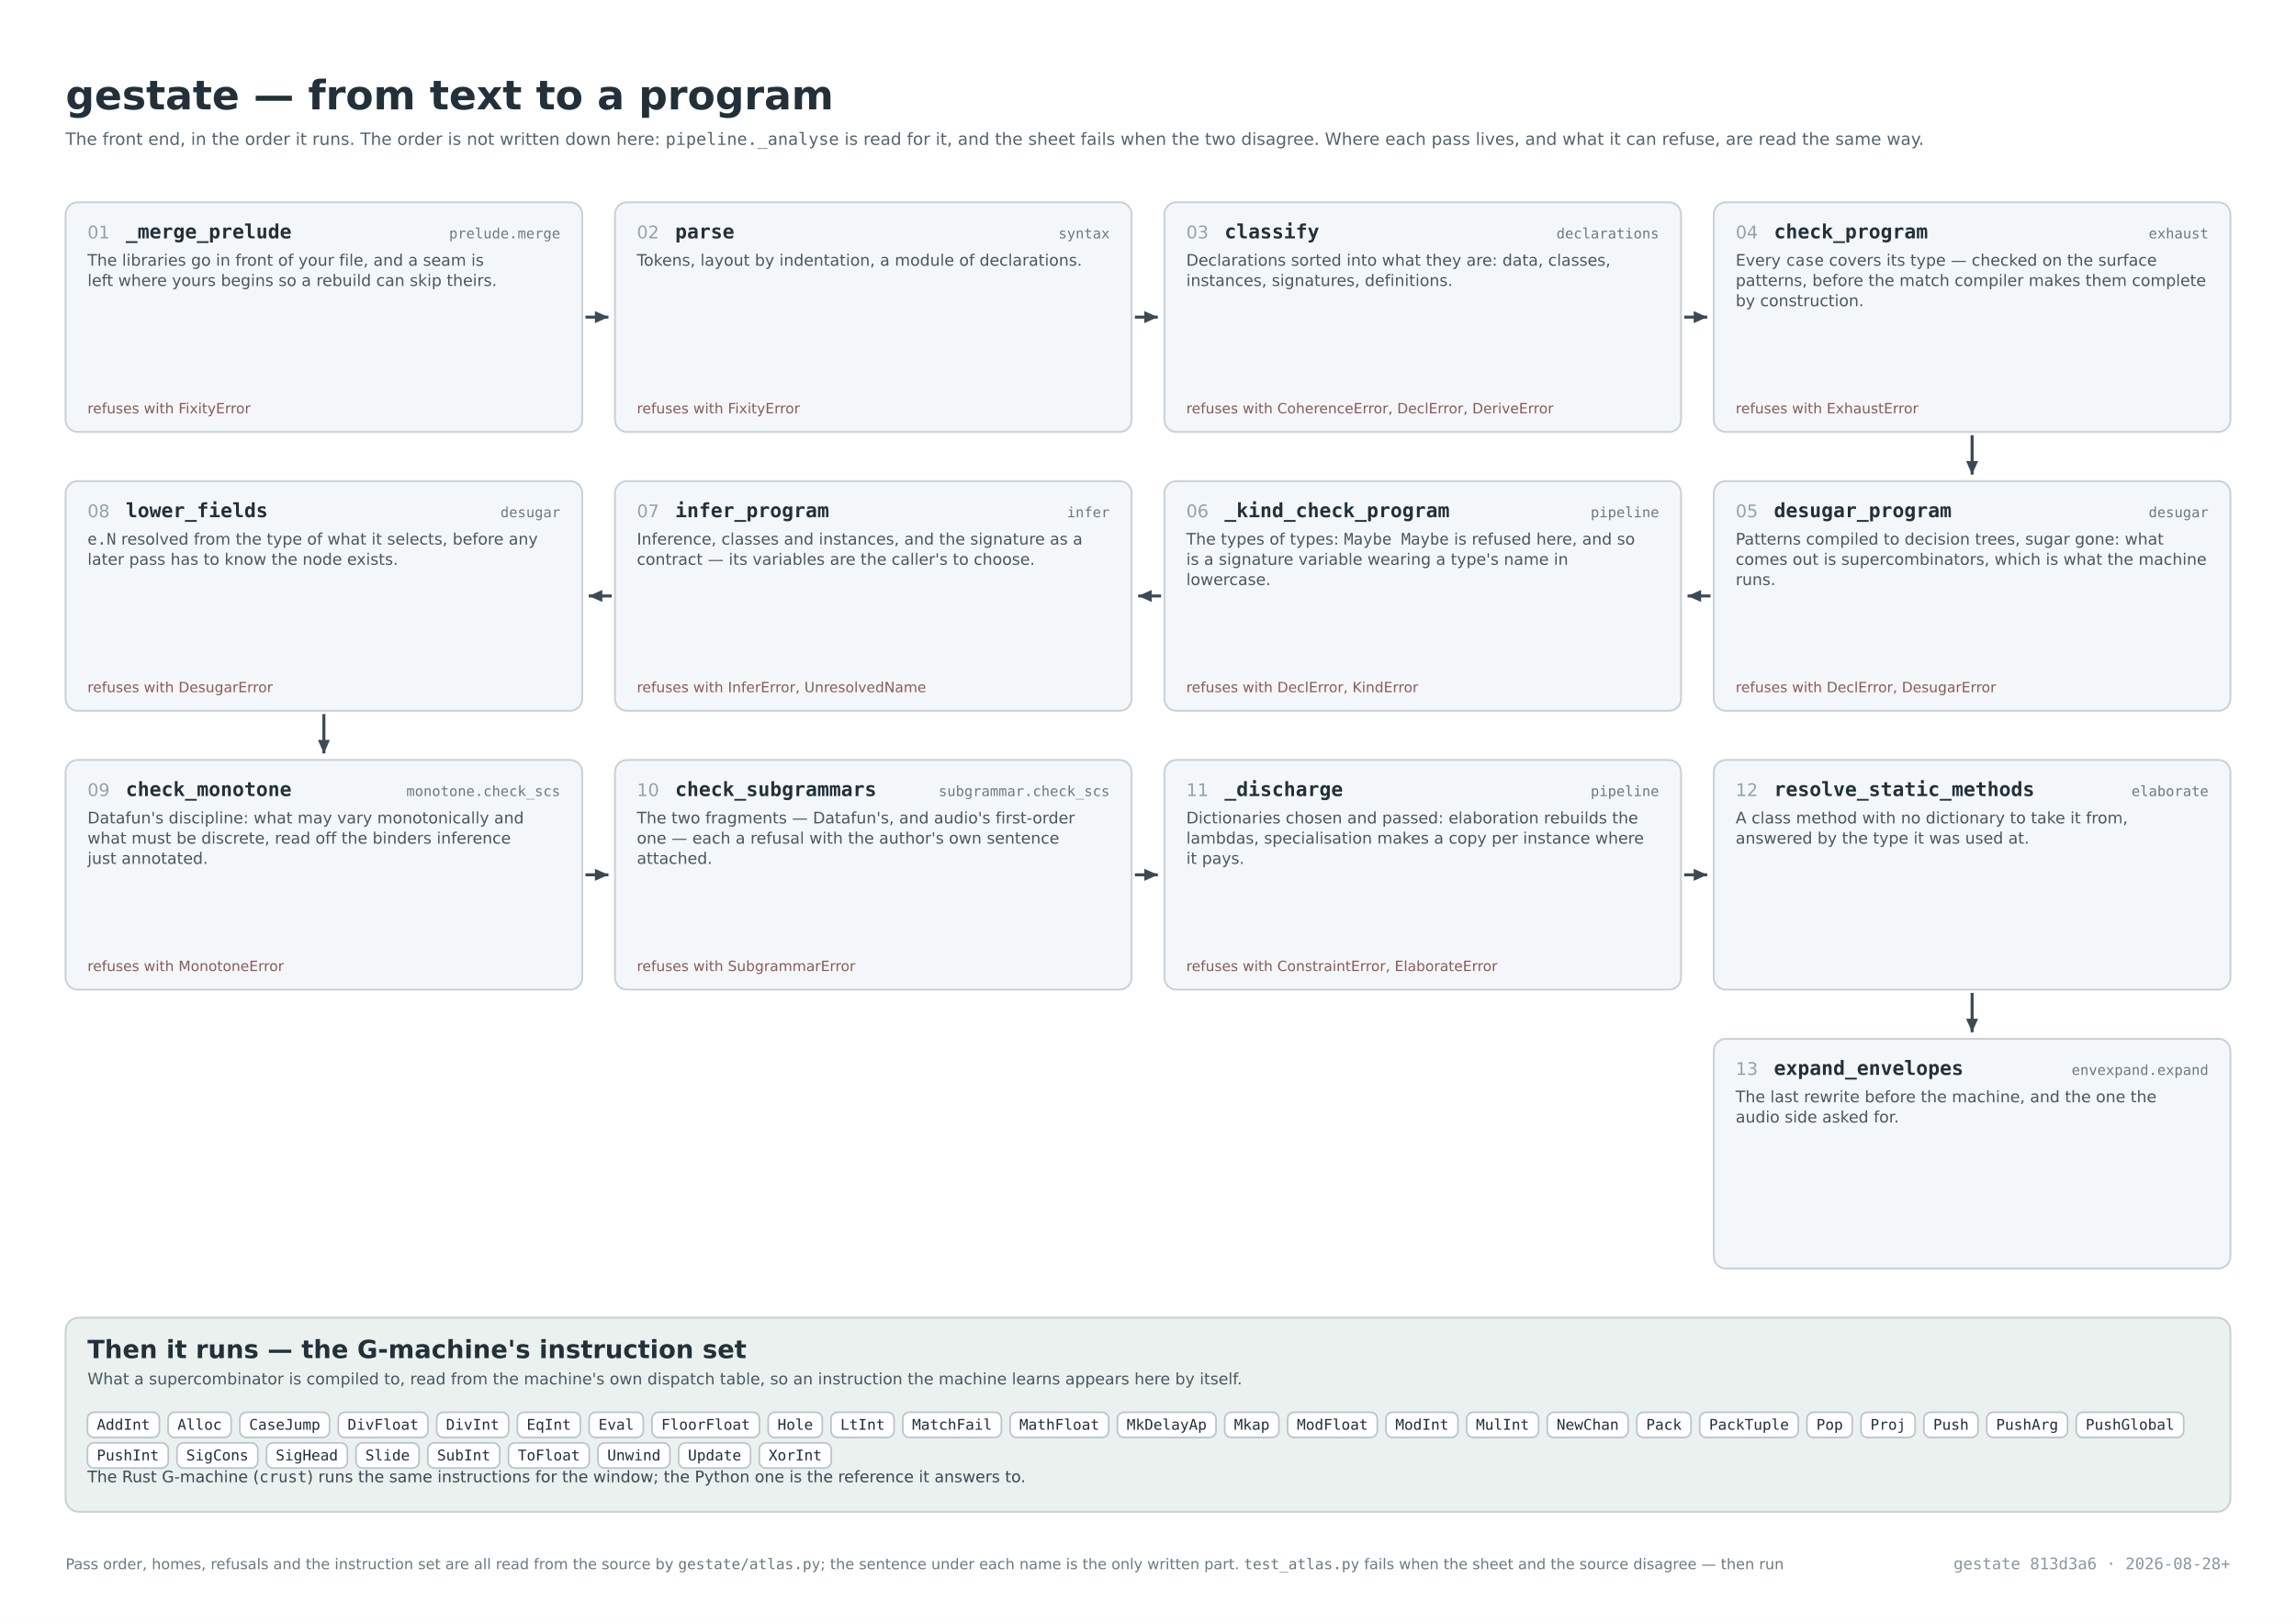
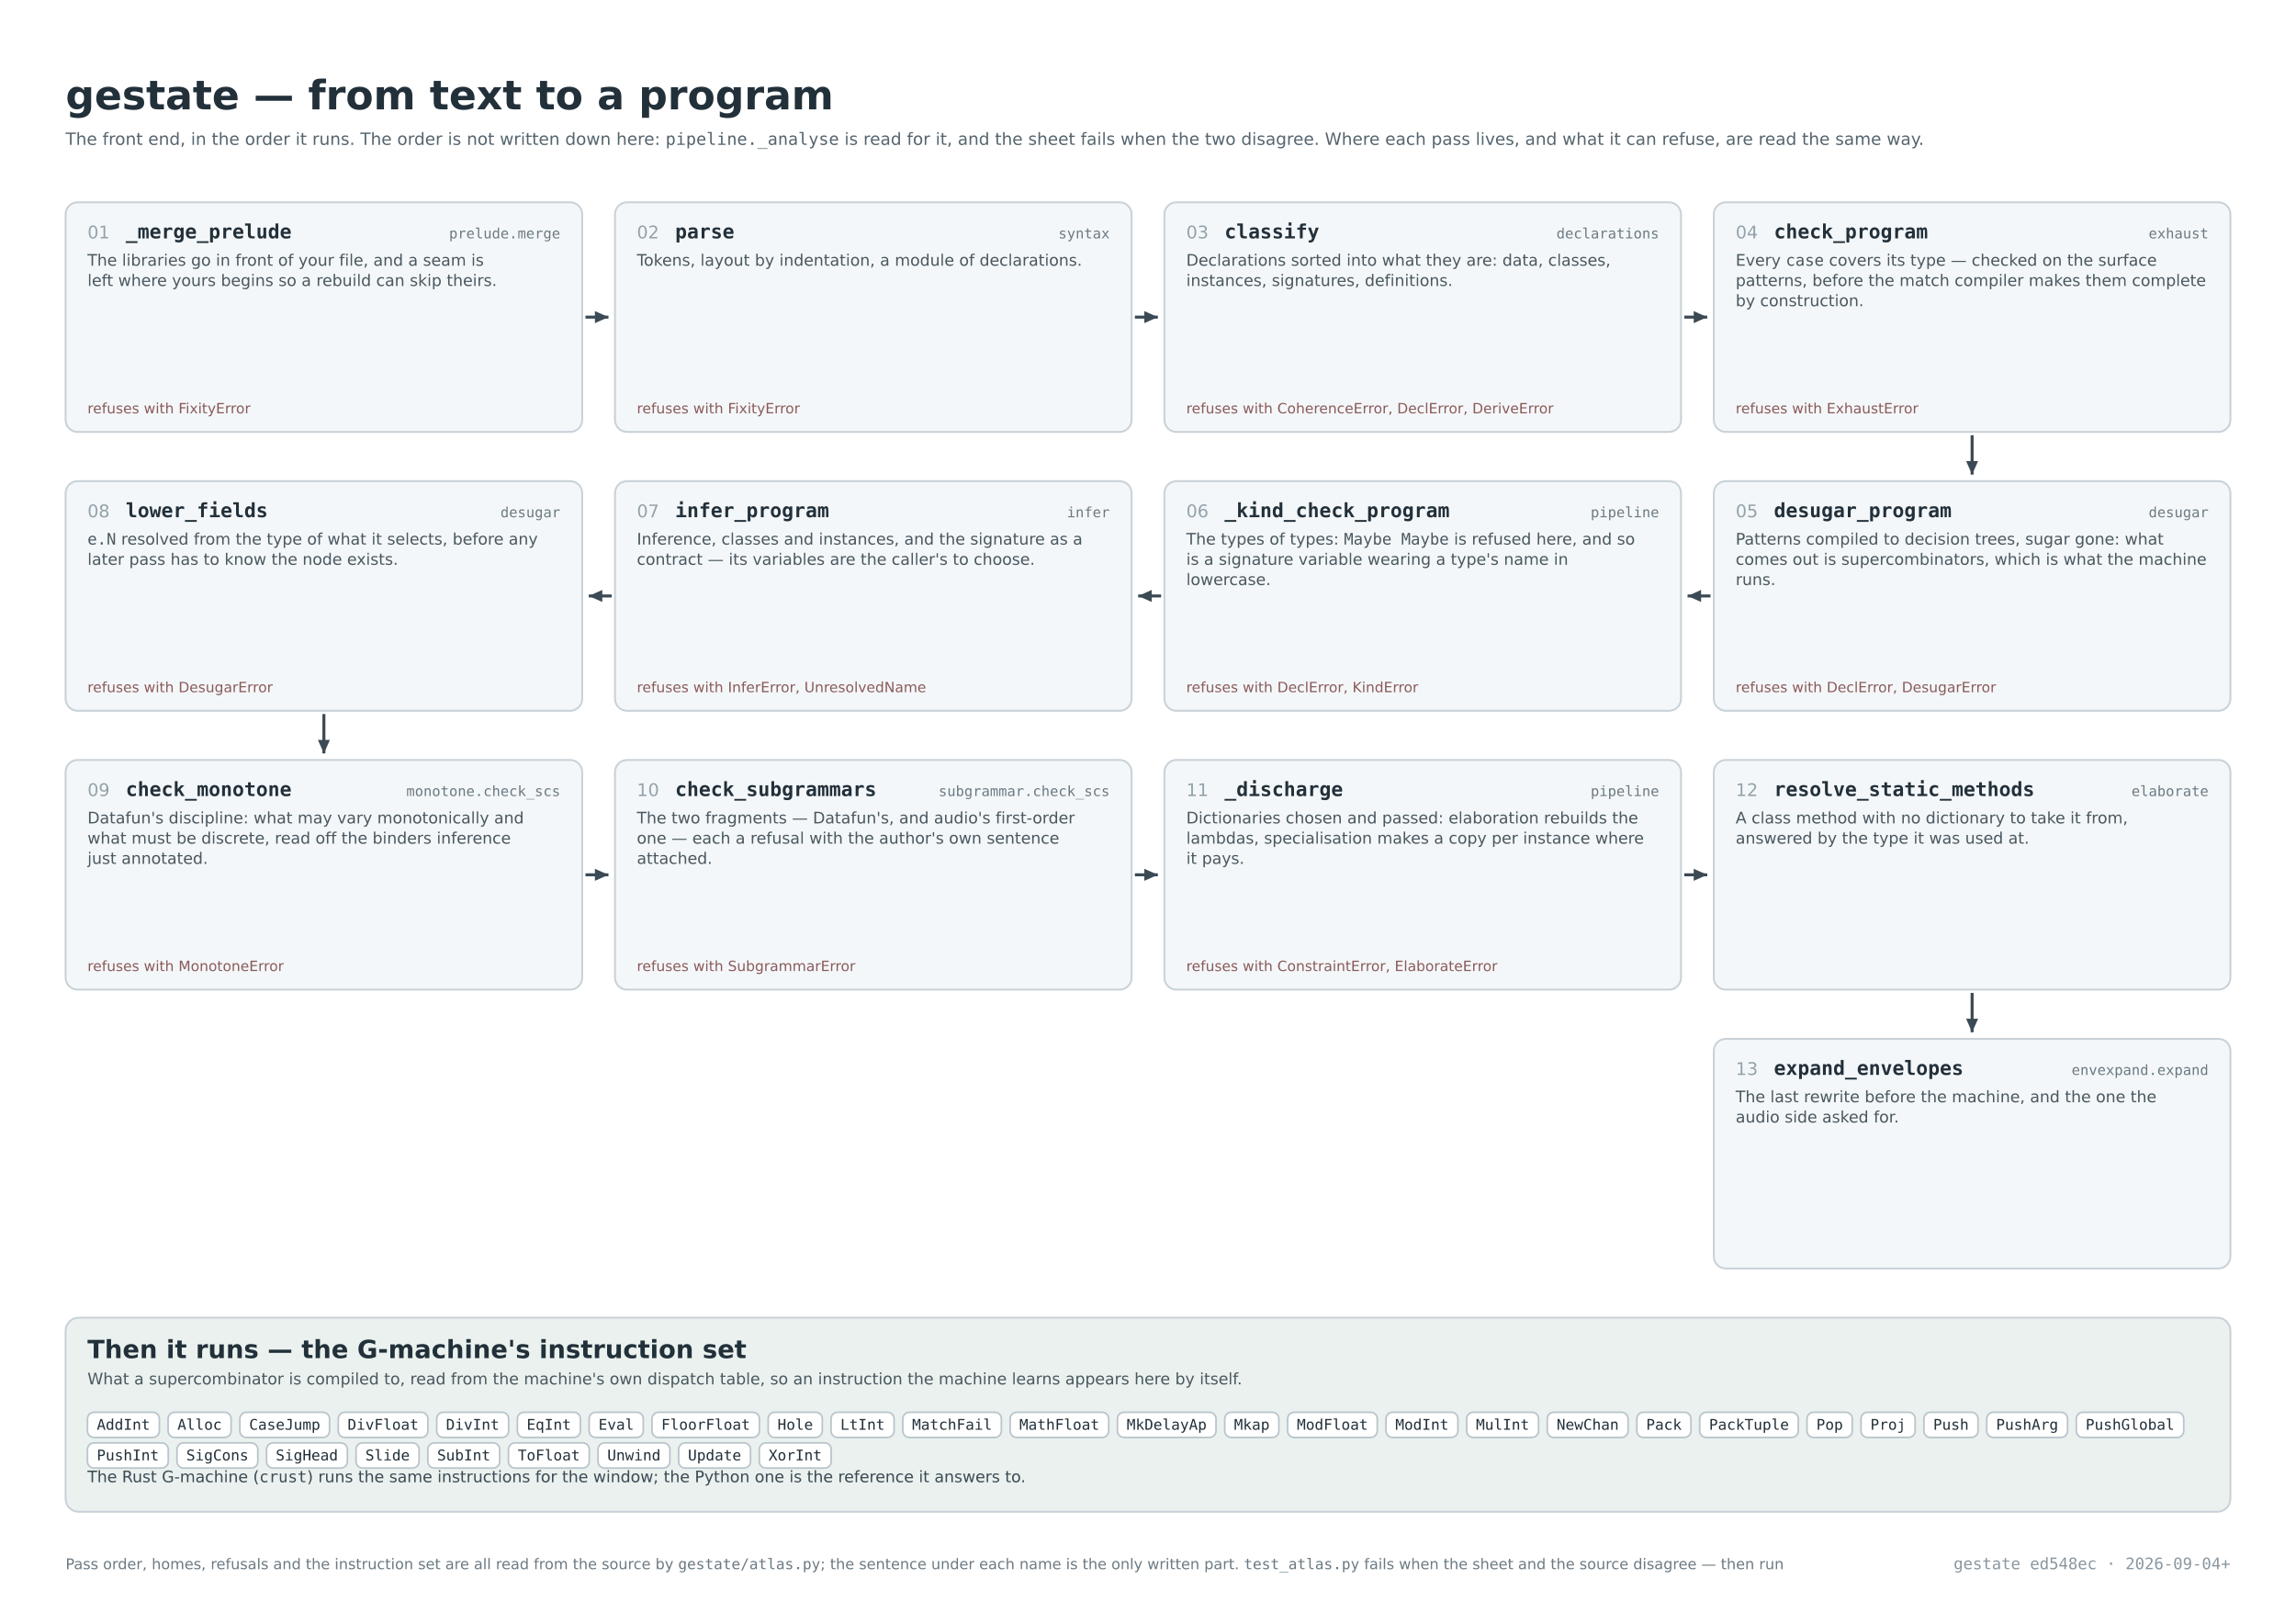
<svg xmlns="http://www.w3.org/2000/svg" width="420mm" height="297mm" viewBox="0 0 420 297">
  <defs>
    <marker id="tip" viewBox="0 0 10 10" refX="9" refY="5" markerWidth="5" markerHeight="5" orient="auto-start-reverse">
      <path d="M 0 1 L 9 5 L 0 9 z" fill="#3b4a55" />
    </marker>
  </defs>
  <style>
  text { font-family: 'DejaVu Sans', Verdana, sans-serif; fill: #22303a; }
  .mono, .chiptext { font-family: 'DejaVu Sans Mono', Consolas, monospace; }
  .title { font-size: 7.4px; font-weight: 700; }
  .subtitle { font-size: 3.1px; fill: #55646e; }
  .foot { font-size: 2.7px; fill: #6b7982; }
  .stamp { font-size: 2.9px; fill: #8a97a0; text-anchor: end; font-family: 'DejaVu Sans Mono', Consolas, monospace; }
  .lane { stroke: #c9d2d8; stroke-width: 0.35; }
  .lanetitle { font-size: 4.6px; font-weight: 700; }
  .step { font-size: 3.6px; font-weight: 700; }
  .stepnum { font-size: 3.2px; fill: #93a2ab; }
  .home { font-size: 2.6px; fill: #6b7982; text-anchor: end; }
  .refuses { font-size: 2.6px; fill: #8a5a5a; }
  .note { font-size: 2.9px; fill: #4a5860; }
  .extra { font-size: 2.9px; fill: #3b4a55; }
  .chip { fill: #ffffff; stroke: #b9c4cc; stroke-width: 0.3; }
  .chiptext { font-size: 2.7px; text-anchor: middle; }
  .edge { stroke: #3b4a55; stroke-width: 0.55; fill: none; }
  .edgetext { font-size: 2.7px; fill: #3b4a55; text-anchor: middle; }
</style>
  <rect x="0" y="0" width="420" height="297" fill="#ffffff" />
  <text class="title" x="12.00" y="20.00">gestate — from text to a program</text>
  <text class="subtitle" x="12.00" y="26.50">The front end, in the order it runs. The order is not written down here: <tspan class="mono">pipeline._analyse</tspan> is read for it, and the sheet fails when the two disagree. Where each pass lives, and what it can refuse, are read the same way.</text>
  <text class="foot" x="12.00" y="287.00">Pass order, homes, refusals and the instruction set are all read from the source by <tspan class="mono">gestate/atlas.py</tspan>; the sentence under each name is the only written part. <tspan class="mono">test_atlas.py</tspan> fails when the sheet and the source disagree — then run</text>
-   <text class="stamp" x="408.00" y="287.00">gestate 813d3a6 · 2026-08-28+</text>
+   <text class="stamp" x="408.00" y="287.00">gestate ed548ec · 2026-09-04+</text>
  <rect class="lane" x="12.00" y="37.00" width="94.50" height="42.00" rx="2.2" style="fill:#f4f7f9" />
  <text class="stepnum" x="16.00" y="43.60">01</text>
  <text class="step mono" x="23.00" y="43.60">_merge_prelude</text>
  <text class="home mono" x="102.50" y="43.60">prelude.merge</text>
  <text class="note" x="16.00" y="48.60">The libraries go in front of your file, and a seam is</text>
  <text class="note" x="16.00" y="52.30">left where yours begins so a rebuild can skip theirs.</text>
  <text class="refuses" x="16.00" y="75.60">refuses with FixityError</text>
  <rect class="lane" x="112.50" y="37.00" width="94.50" height="42.00" rx="2.2" style="fill:#f4f7f9" />
  <text class="stepnum" x="116.50" y="43.60">02</text>
  <text class="step mono" x="123.50" y="43.60">parse</text>
  <text class="home mono" x="203.00" y="43.60">syntax</text>
  <text class="note" x="116.50" y="48.60">Tokens, layout by indentation, a module of declarations.</text>
  <text class="refuses" x="116.50" y="75.60">refuses with FixityError</text>
  <rect class="lane" x="213.00" y="37.00" width="94.50" height="42.00" rx="2.2" style="fill:#f4f7f9" />
  <text class="stepnum" x="217.00" y="43.60">03</text>
  <text class="step mono" x="224.00" y="43.60">classify</text>
  <text class="home mono" x="303.50" y="43.60">declarations</text>
  <text class="note" x="217.00" y="48.60">Declarations sorted into what they are: data, classes,</text>
  <text class="note" x="217.00" y="52.30">instances, signatures, definitions.</text>
  <text class="refuses" x="217.00" y="75.60">refuses with CoherenceError, DeclError, DeriveError</text>
  <rect class="lane" x="313.50" y="37.00" width="94.50" height="42.00" rx="2.2" style="fill:#f4f7f9" />
  <text class="stepnum" x="317.50" y="43.60">04</text>
  <text class="step mono" x="324.50" y="43.60">check_program</text>
  <text class="home mono" x="404.00" y="43.60">exhaust</text>
  <text class="note" x="317.50" y="48.60">Every <tspan class="mono">case</tspan> covers its type — checked on the surface</text>
  <text class="note" x="317.50" y="52.30">patterns, before the match compiler makes them complete</text>
  <text class="note" x="317.50" y="56.00">by construction.</text>
  <text class="refuses" x="317.50" y="75.60">refuses with ExhaustError</text>
  <rect class="lane" x="313.50" y="88.00" width="94.50" height="42.00" rx="2.2" style="fill:#f4f7f9" />
  <text class="stepnum" x="317.50" y="94.60">05</text>
  <text class="step mono" x="324.50" y="94.60">desugar_program</text>
  <text class="home mono" x="404.00" y="94.60">desugar</text>
  <text class="note" x="317.50" y="99.60">Patterns compiled to decision trees, sugar gone: what</text>
  <text class="note" x="317.50" y="103.30">comes out is supercombinators, which is what the machine</text>
  <text class="note" x="317.50" y="107.00">runs.</text>
  <text class="refuses" x="317.50" y="126.60">refuses with DeclError, DesugarError</text>
  <rect class="lane" x="213.00" y="88.00" width="94.50" height="42.00" rx="2.2" style="fill:#f4f7f9" />
  <text class="stepnum" x="217.00" y="94.60">06</text>
  <text class="step mono" x="224.00" y="94.60">_kind_check_program</text>
  <text class="home mono" x="303.50" y="94.60">pipeline</text>
  <text class="note" x="217.00" y="99.60">The types of types: <tspan class="mono">Maybe Maybe</tspan> is refused here, and so</text>
  <text class="note" x="217.00" y="103.30">is a signature variable wearing a type's name in</text>
  <text class="note" x="217.00" y="107.00">lowercase.</text>
  <text class="refuses" x="217.00" y="126.60">refuses with DeclError, KindError</text>
  <rect class="lane" x="112.50" y="88.00" width="94.50" height="42.00" rx="2.2" style="fill:#f4f7f9" />
  <text class="stepnum" x="116.50" y="94.60">07</text>
  <text class="step mono" x="123.50" y="94.60">infer_program</text>
  <text class="home mono" x="203.00" y="94.60">infer</text>
  <text class="note" x="116.50" y="99.60">Inference, classes and instances, and the signature as a</text>
  <text class="note" x="116.50" y="103.30">contract — its variables are the caller's to choose.</text>
  <text class="refuses" x="116.50" y="126.60">refuses with InferError, UnresolvedName</text>
  <rect class="lane" x="12.00" y="88.00" width="94.50" height="42.00" rx="2.2" style="fill:#f4f7f9" />
  <text class="stepnum" x="16.00" y="94.60">08</text>
  <text class="step mono" x="23.00" y="94.60">lower_fields</text>
  <text class="home mono" x="102.50" y="94.60">desugar</text>
  <text class="note" x="16.00" y="99.60">
    <tspan class="mono">e.N</tspan> resolved from the type of what it selects, before any</text>
  <text class="note" x="16.00" y="103.30">later pass has to know the node exists.</text>
  <text class="refuses" x="16.00" y="126.60">refuses with DesugarError</text>
  <rect class="lane" x="12.00" y="139.00" width="94.50" height="42.00" rx="2.2" style="fill:#f4f7f9" />
  <text class="stepnum" x="16.00" y="145.60">09</text>
  <text class="step mono" x="23.00" y="145.60">check_monotone</text>
  <text class="home mono" x="102.50" y="145.60">monotone.check_scs</text>
  <text class="note" x="16.00" y="150.60">Datafun's discipline: what may vary monotonically and</text>
  <text class="note" x="16.00" y="154.30">what must be discrete, read off the binders inference</text>
  <text class="note" x="16.00" y="158.00">just annotated.</text>
  <text class="refuses" x="16.00" y="177.60">refuses with MonotoneError</text>
  <rect class="lane" x="112.50" y="139.00" width="94.50" height="42.00" rx="2.2" style="fill:#f4f7f9" />
  <text class="stepnum" x="116.50" y="145.60">10</text>
  <text class="step mono" x="123.50" y="145.60">check_subgrammars</text>
  <text class="home mono" x="203.00" y="145.60">subgrammar.check_scs</text>
  <text class="note" x="116.50" y="150.60">The two fragments — Datafun's, and audio's first-order</text>
  <text class="note" x="116.50" y="154.30">one — each a refusal with the author's own sentence</text>
  <text class="note" x="116.50" y="158.00">attached.</text>
  <text class="refuses" x="116.50" y="177.60">refuses with SubgrammarError</text>
  <rect class="lane" x="213.00" y="139.00" width="94.50" height="42.00" rx="2.2" style="fill:#f4f7f9" />
  <text class="stepnum" x="217.00" y="145.60">11</text>
  <text class="step mono" x="224.00" y="145.60">_discharge</text>
  <text class="home mono" x="303.50" y="145.60">pipeline</text>
  <text class="note" x="217.00" y="150.60">Dictionaries chosen and passed: elaboration rebuilds the</text>
  <text class="note" x="217.00" y="154.30">lambdas, specialisation makes a copy per instance where</text>
  <text class="note" x="217.00" y="158.00">it pays.</text>
  <text class="refuses" x="217.00" y="177.60">refuses with ConstraintError, ElaborateError</text>
  <rect class="lane" x="313.50" y="139.00" width="94.50" height="42.00" rx="2.2" style="fill:#f4f7f9" />
  <text class="stepnum" x="317.50" y="145.60">12</text>
  <text class="step mono" x="324.50" y="145.60">resolve_static_methods</text>
  <text class="home mono" x="404.00" y="145.60">elaborate</text>
  <text class="note" x="317.50" y="150.60">A class method with no dictionary to take it from,</text>
  <text class="note" x="317.50" y="154.30">answered by the type it was used at.</text>
  <rect class="lane" x="313.50" y="190.00" width="94.50" height="42.00" rx="2.2" style="fill:#f4f7f9" />
  <text class="stepnum" x="317.50" y="196.60">13</text>
  <text class="step mono" x="324.50" y="196.60">expand_envelopes</text>
  <text class="home mono" x="404.00" y="196.60">envexpand.expand</text>
  <text class="note" x="317.50" y="201.60">The last rewrite before the machine, and the one the</text>
  <text class="note" x="317.50" y="205.30">audio side asked for.</text>
  <path class="edge" d="M107.10,58.00 L111.30,58.00" marker-end="url(#tip)" />
  <path class="edge" d="M207.60,58.00 L211.80,58.00" marker-end="url(#tip)" />
  <path class="edge" d="M308.10,58.00 L312.30,58.00" marker-end="url(#tip)" />
  <path class="edge" d="M360.75,79.60 L360.75,86.80" marker-end="url(#tip)" />
  <path class="edge" d="M312.90,109.00 L308.70,109.00" marker-end="url(#tip)" />
  <path class="edge" d="M212.40,109.00 L208.20,109.00" marker-end="url(#tip)" />
  <path class="edge" d="M111.90,109.00 L107.70,109.00" marker-end="url(#tip)" />
  <path class="edge" d="M59.25,130.60 L59.25,137.80" marker-end="url(#tip)" />
  <path class="edge" d="M107.10,160.00 L111.30,160.00" marker-end="url(#tip)" />
  <path class="edge" d="M207.60,160.00 L211.80,160.00" marker-end="url(#tip)" />
  <path class="edge" d="M308.10,160.00 L312.30,160.00" marker-end="url(#tip)" />
  <path class="edge" d="M360.75,181.60 L360.75,188.80" marker-end="url(#tip)" />
  <rect class="lane" x="12.00" y="241.00" width="396.00" height="35.50" rx="2.4" style="fill:#eaf1ee" />
  <text class="lanetitle" x="16.00" y="248.40">Then it runs — the G-machine's instruction set</text>
  <text class="note" x="16.00" y="253.20">What a supercombinator is compiled to, read from the machine's own dispatch table, so an instruction the machine learns appears here by itself.</text>
  <rect class="chip" x="16.00" y="258.30" width="13.15" height="4.6" rx="1.2" />
  <text class="chiptext" x="22.58" y="261.50">AddInt</text>
  <rect class="chip" x="30.75" y="258.30" width="11.53" height="4.6" rx="1.2" />
  <text class="chiptext" x="36.52" y="261.50">Alloc</text>
  <rect class="chip" x="43.88" y="258.30" width="16.40" height="4.6" rx="1.2" />
  <text class="chiptext" x="52.08" y="261.50">CaseJump</text>
  <rect class="chip" x="61.88" y="258.30" width="16.40" height="4.6" rx="1.2" />
  <text class="chiptext" x="70.08" y="261.50">DivFloat</text>
  <rect class="chip" x="79.89" y="258.30" width="13.15" height="4.6" rx="1.2" />
  <text class="chiptext" x="86.46" y="261.50">DivInt</text>
  <rect class="chip" x="94.64" y="258.30" width="11.53" height="4.6" rx="1.2" />
  <text class="chiptext" x="100.40" y="261.50">EqInt</text>
  <rect class="chip" x="107.77" y="258.30" width="9.90" height="4.6" rx="1.2" />
  <text class="chiptext" x="112.72" y="261.50">Eval</text>
  <rect class="chip" x="119.27" y="258.30" width="19.65" height="4.6" rx="1.2" />
  <text class="chiptext" x="129.09" y="261.50">FloorFloat</text>
  <rect class="chip" x="140.52" y="258.30" width="9.90" height="4.6" rx="1.2" />
  <text class="chiptext" x="145.47" y="261.50">Hole</text>
  <rect class="chip" x="152.02" y="258.30" width="11.53" height="4.6" rx="1.2" />
  <text class="chiptext" x="157.79" y="261.50">LtInt</text>
  <rect class="chip" x="165.15" y="258.30" width="18.03" height="4.6" rx="1.2" />
  <text class="chiptext" x="174.16" y="261.50">MatchFail</text>
  <rect class="chip" x="184.78" y="258.30" width="18.03" height="4.6" rx="1.2" />
  <text class="chiptext" x="193.79" y="261.50">MathFloat</text>
  <rect class="chip" x="204.41" y="258.30" width="18.03" height="4.6" rx="1.2" />
  <text class="chiptext" x="213.42" y="261.50">MkDelayAp</text>
  <rect class="chip" x="224.04" y="258.30" width="9.90" height="4.6" rx="1.2" />
  <text class="chiptext" x="228.99" y="261.50">Mkap</text>
  <rect class="chip" x="235.54" y="258.30" width="16.40" height="4.6" rx="1.2" />
  <text class="chiptext" x="243.74" y="261.50">ModFloat</text>
  <rect class="chip" x="253.54" y="258.30" width="13.15" height="4.6" rx="1.2" />
  <text class="chiptext" x="260.12" y="261.50">ModInt</text>
  <rect class="chip" x="268.29" y="258.30" width="13.15" height="4.6" rx="1.2" />
  <text class="chiptext" x="274.87" y="261.50">MulInt</text>
  <rect class="chip" x="283.04" y="258.30" width="14.78" height="4.6" rx="1.2" />
  <text class="chiptext" x="290.43" y="261.50">NewChan</text>
  <rect class="chip" x="299.42" y="258.30" width="9.90" height="4.6" rx="1.2" />
  <text class="chiptext" x="304.37" y="261.50">Pack</text>
  <rect class="chip" x="310.92" y="258.30" width="18.03" height="4.6" rx="1.2" />
  <text class="chiptext" x="319.94" y="261.50">PackTuple</text>
  <rect class="chip" x="330.55" y="258.30" width="8.28" height="4.6" rx="1.2" />
  <text class="chiptext" x="334.69" y="261.50">Pop</text>
  <rect class="chip" x="340.43" y="258.30" width="9.90" height="4.6" rx="1.2" />
  <text class="chiptext" x="345.38" y="261.50">Proj</text>
  <rect class="chip" x="351.93" y="258.30" width="9.90" height="4.6" rx="1.2" />
  <text class="chiptext" x="356.88" y="261.50">Push</text>
  <rect class="chip" x="363.43" y="258.30" width="14.78" height="4.6" rx="1.2" />
  <text class="chiptext" x="370.82" y="261.50">PushArg</text>
  <rect class="chip" x="379.81" y="258.30" width="19.65" height="4.6" rx="1.2" />
  <text class="chiptext" x="389.64" y="261.50">PushGlobal</text>
  <rect class="chip" x="16.00" y="263.90" width="14.78" height="4.6" rx="1.2" />
  <text class="chiptext" x="23.39" y="267.10">PushInt</text>
  <rect class="chip" x="32.38" y="263.90" width="14.78" height="4.6" rx="1.2" />
  <text class="chiptext" x="39.77" y="267.10">SigCons</text>
  <rect class="chip" x="48.76" y="263.90" width="14.78" height="4.6" rx="1.2" />
  <text class="chiptext" x="56.14" y="267.10">SigHead</text>
  <rect class="chip" x="65.13" y="263.90" width="11.53" height="4.6" rx="1.2" />
  <text class="chiptext" x="70.90" y="267.10">Slide</text>
  <rect class="chip" x="78.26" y="263.90" width="13.15" height="4.6" rx="1.2" />
  <text class="chiptext" x="84.84" y="267.10">SubInt</text>
  <rect class="chip" x="93.01" y="263.90" width="14.78" height="4.6" rx="1.2" />
  <text class="chiptext" x="100.40" y="267.10">ToFloat</text>
  <rect class="chip" x="109.39" y="263.90" width="13.15" height="4.6" rx="1.2" />
  <text class="chiptext" x="115.97" y="267.10">Unwind</text>
  <rect class="chip" x="124.14" y="263.90" width="13.15" height="4.6" rx="1.2" />
  <text class="chiptext" x="130.72" y="267.10">Update</text>
  <rect class="chip" x="138.90" y="263.90" width="13.15" height="4.6" rx="1.2" />
  <text class="chiptext" x="145.47" y="267.10">XorInt</text>
  <text class="extra" x="16.00" y="271.10">The Rust G-machine (<tspan class="mono">crust</tspan>) runs the same instructions for the window; the Python one is the reference it answers to.</text>
</svg>
